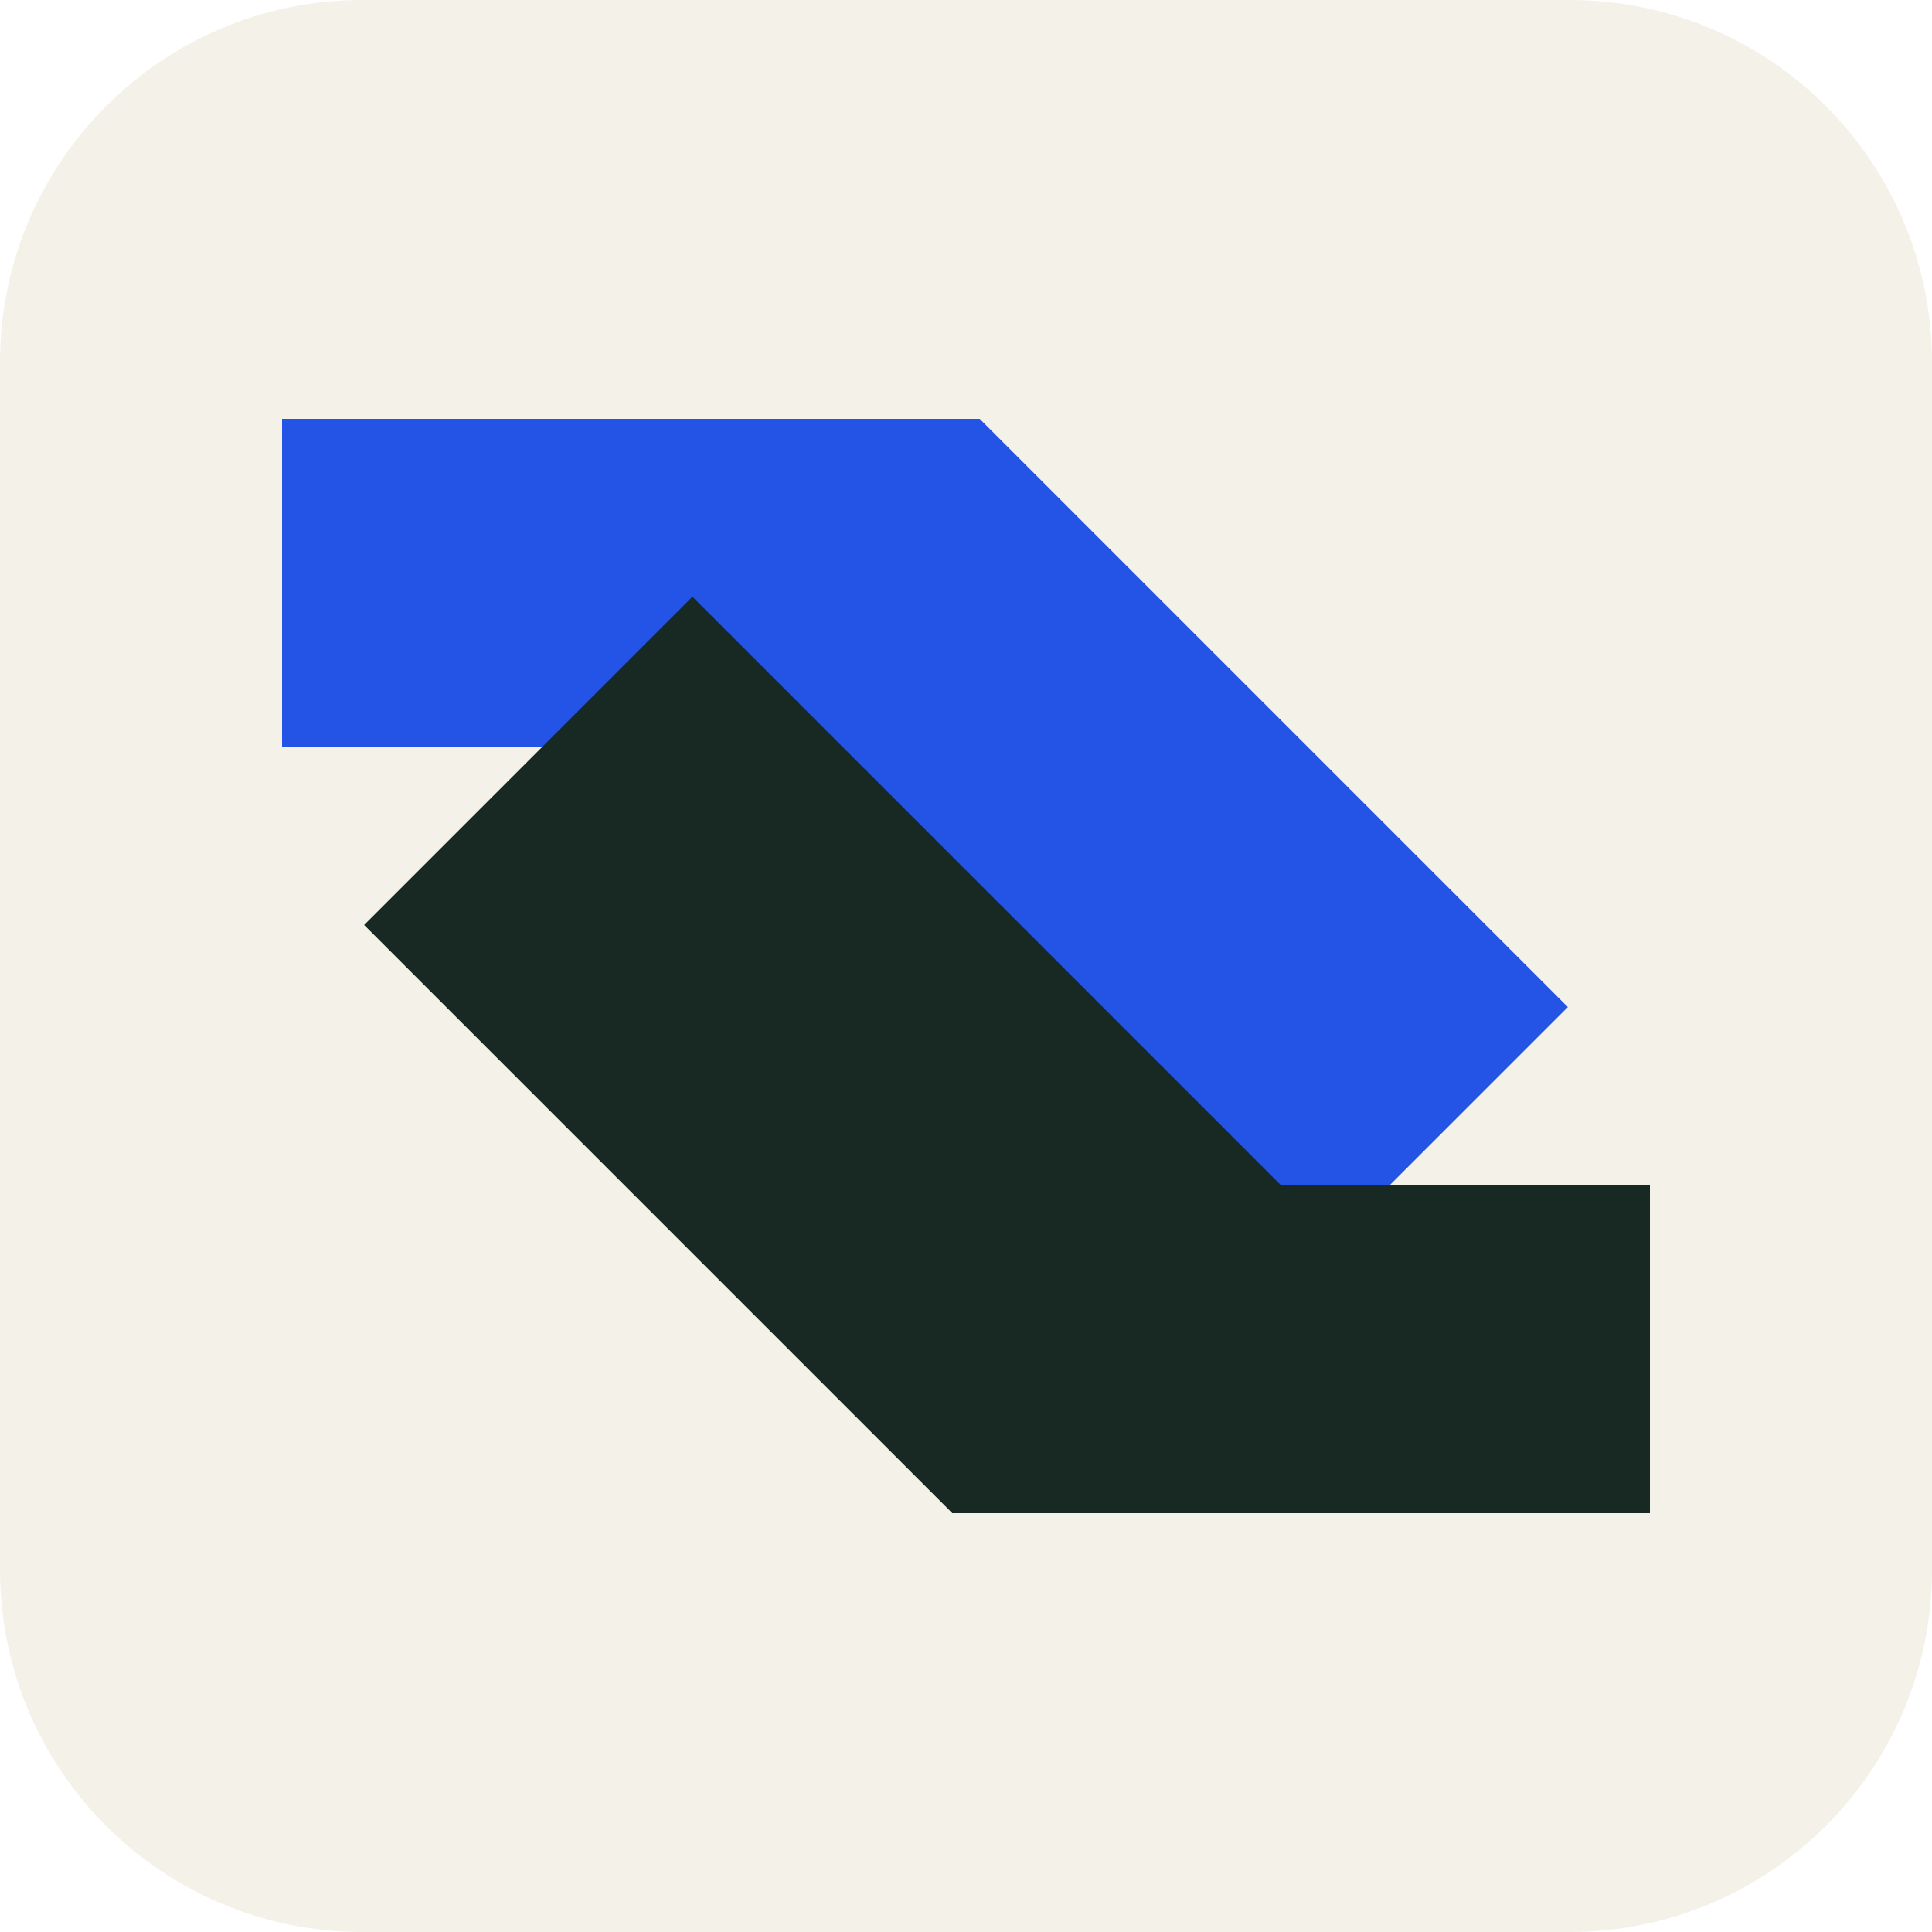
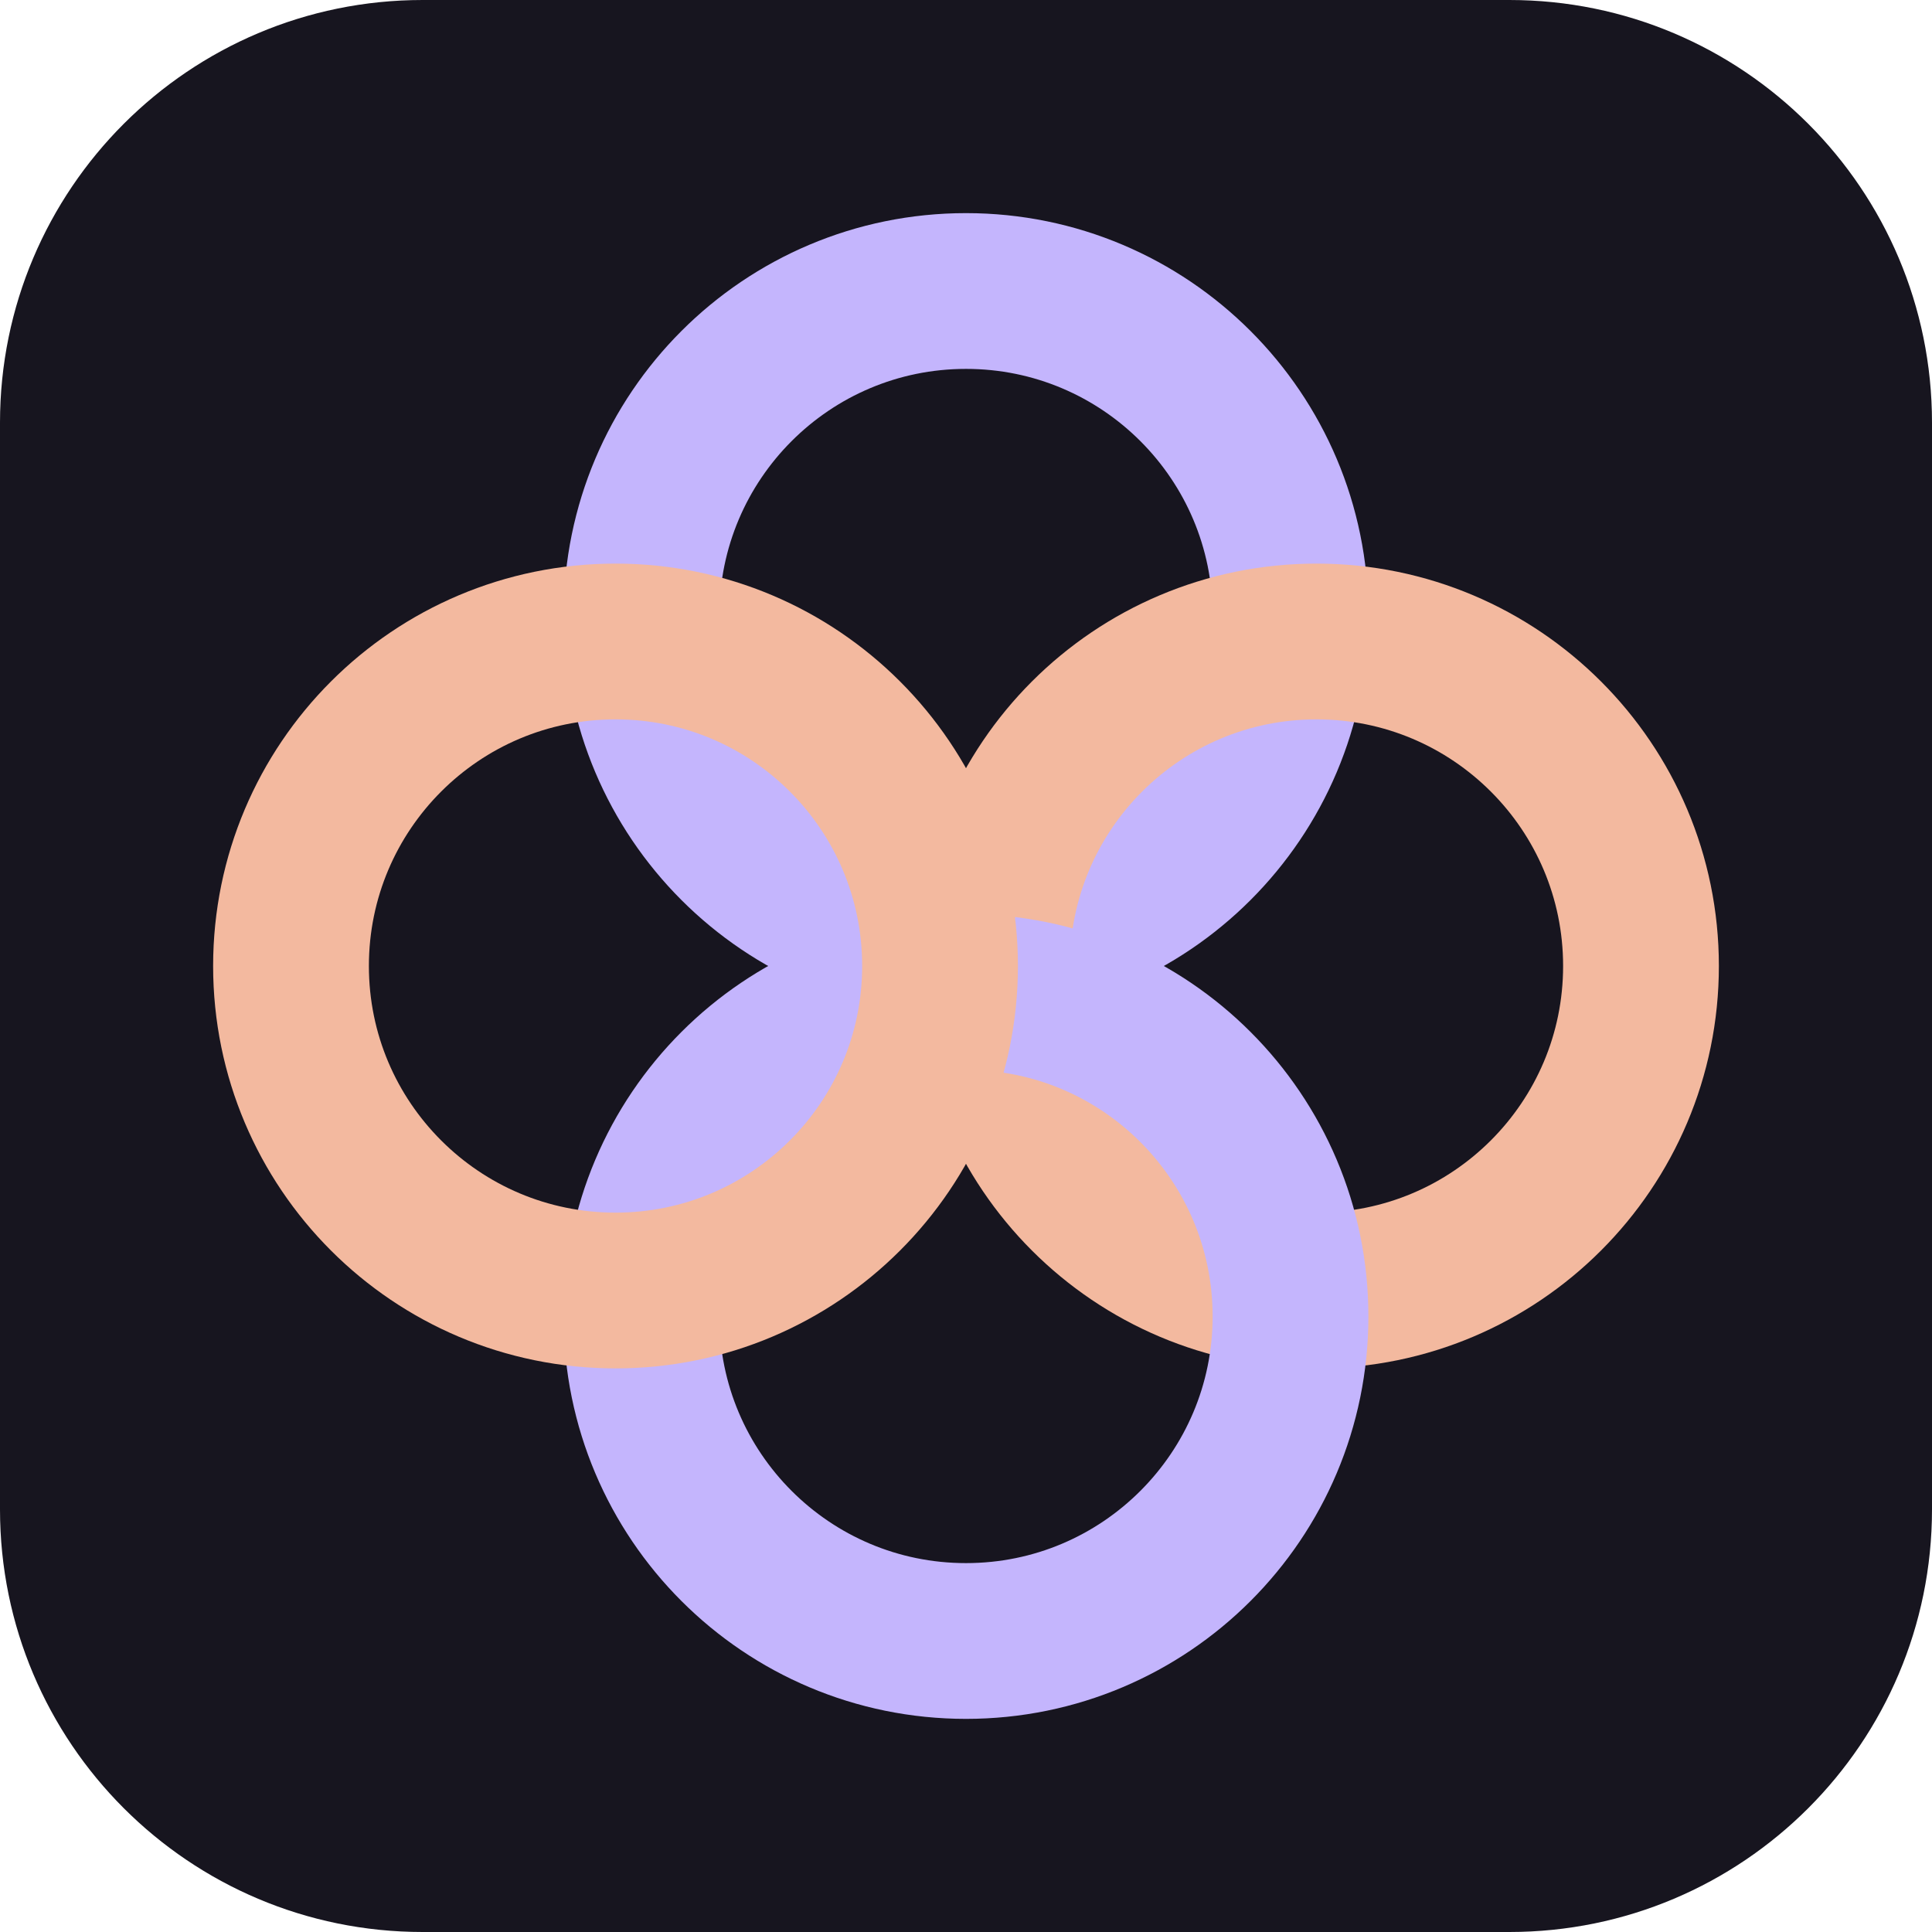
<svg xmlns="http://www.w3.org/2000/svg" viewBox="0 0 128 128">
-   <rect width="128" height="128" rx="24" fill="#f4f1e8" />
-   <g transform="translate(6 6) scale(.90625)">
-     <polygon points="14,24 65,24 108,67 84,91 41,48 14,48" fill="#2454e6" />
-     <polygon points="114,104 63,104 20,61 44,37 87,80 114,80" fill="#182823" />
+   <rect width="128" height="128" rx="28" fill="#17151f" />
+   <g transform="translate(8.96 8.96) scale(.86)">
+     <circle cx="64" cy="37" r="25" fill="none" stroke="#c4b5fd" stroke-width="12" />
+     <circle cx="91" cy="64" r="25" fill="none" stroke="#f3b99f" stroke-width="12" />
+     <circle cx="64" cy="91" r="25" fill="none" stroke="#c4b5fd" stroke-width="12" />
+     <circle cx="37" cy="64" r="25" fill="none" stroke="#f3b99f" stroke-width="12" />
  </g>
</svg>
